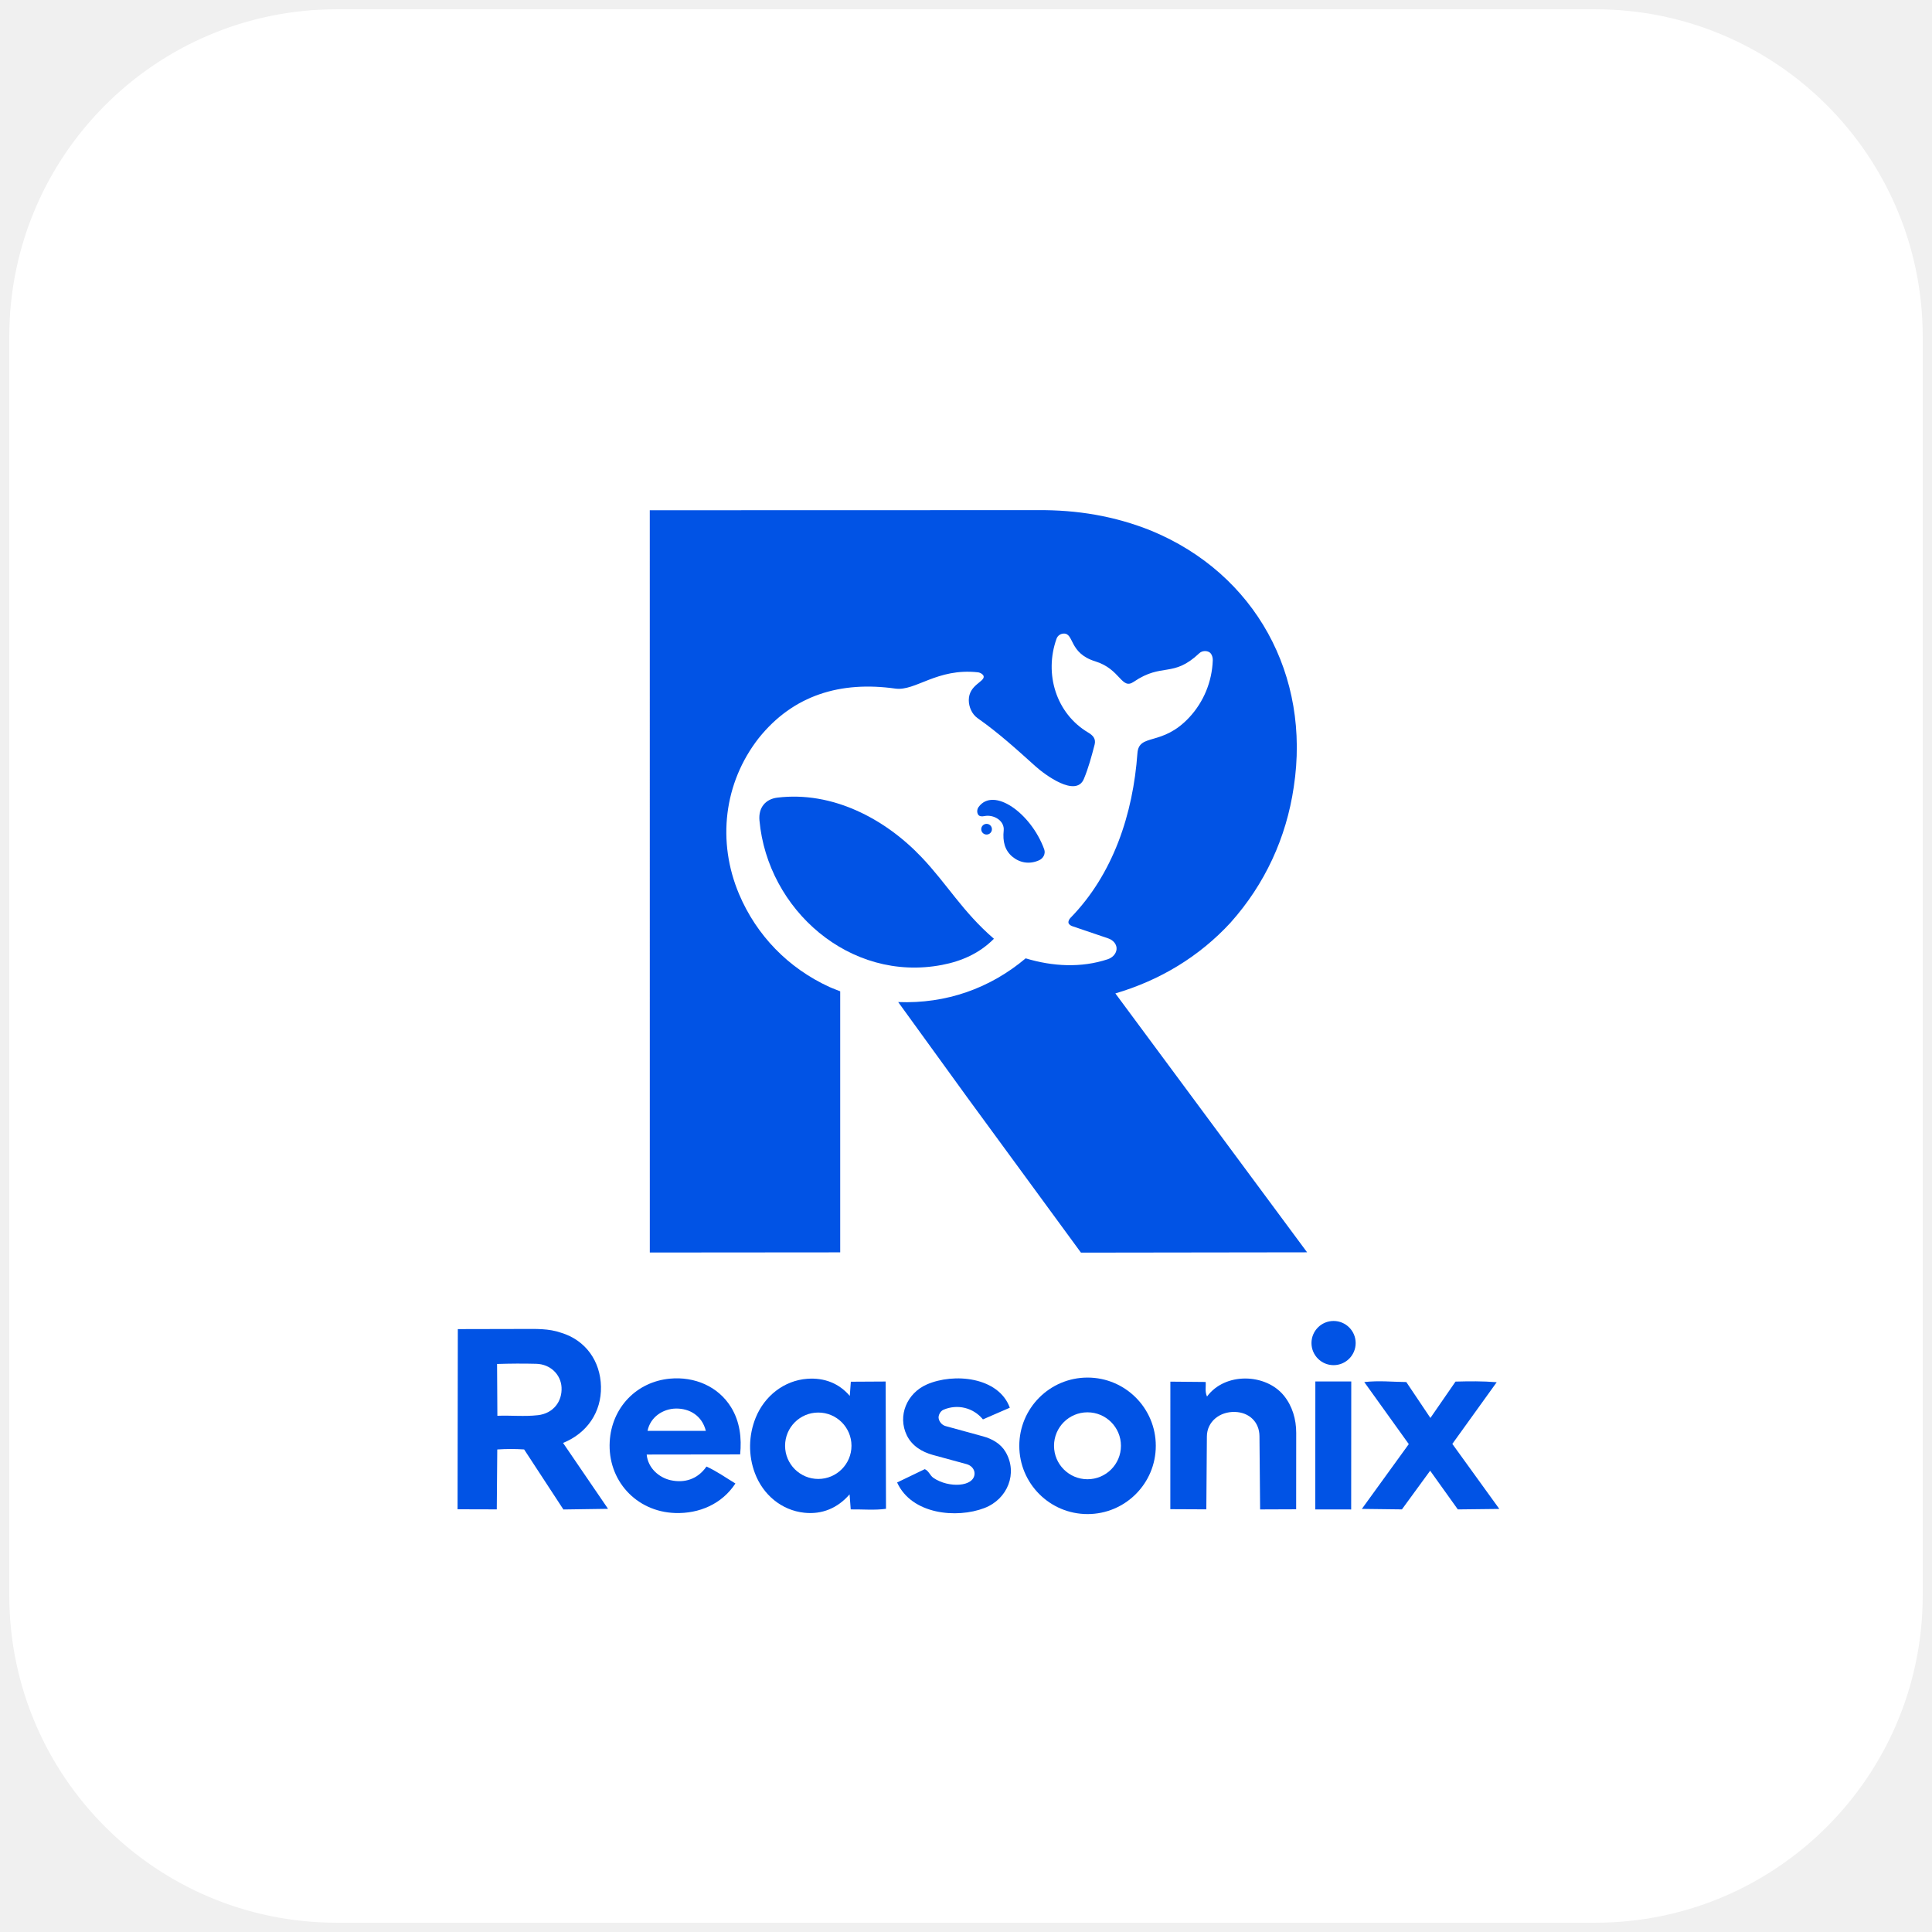
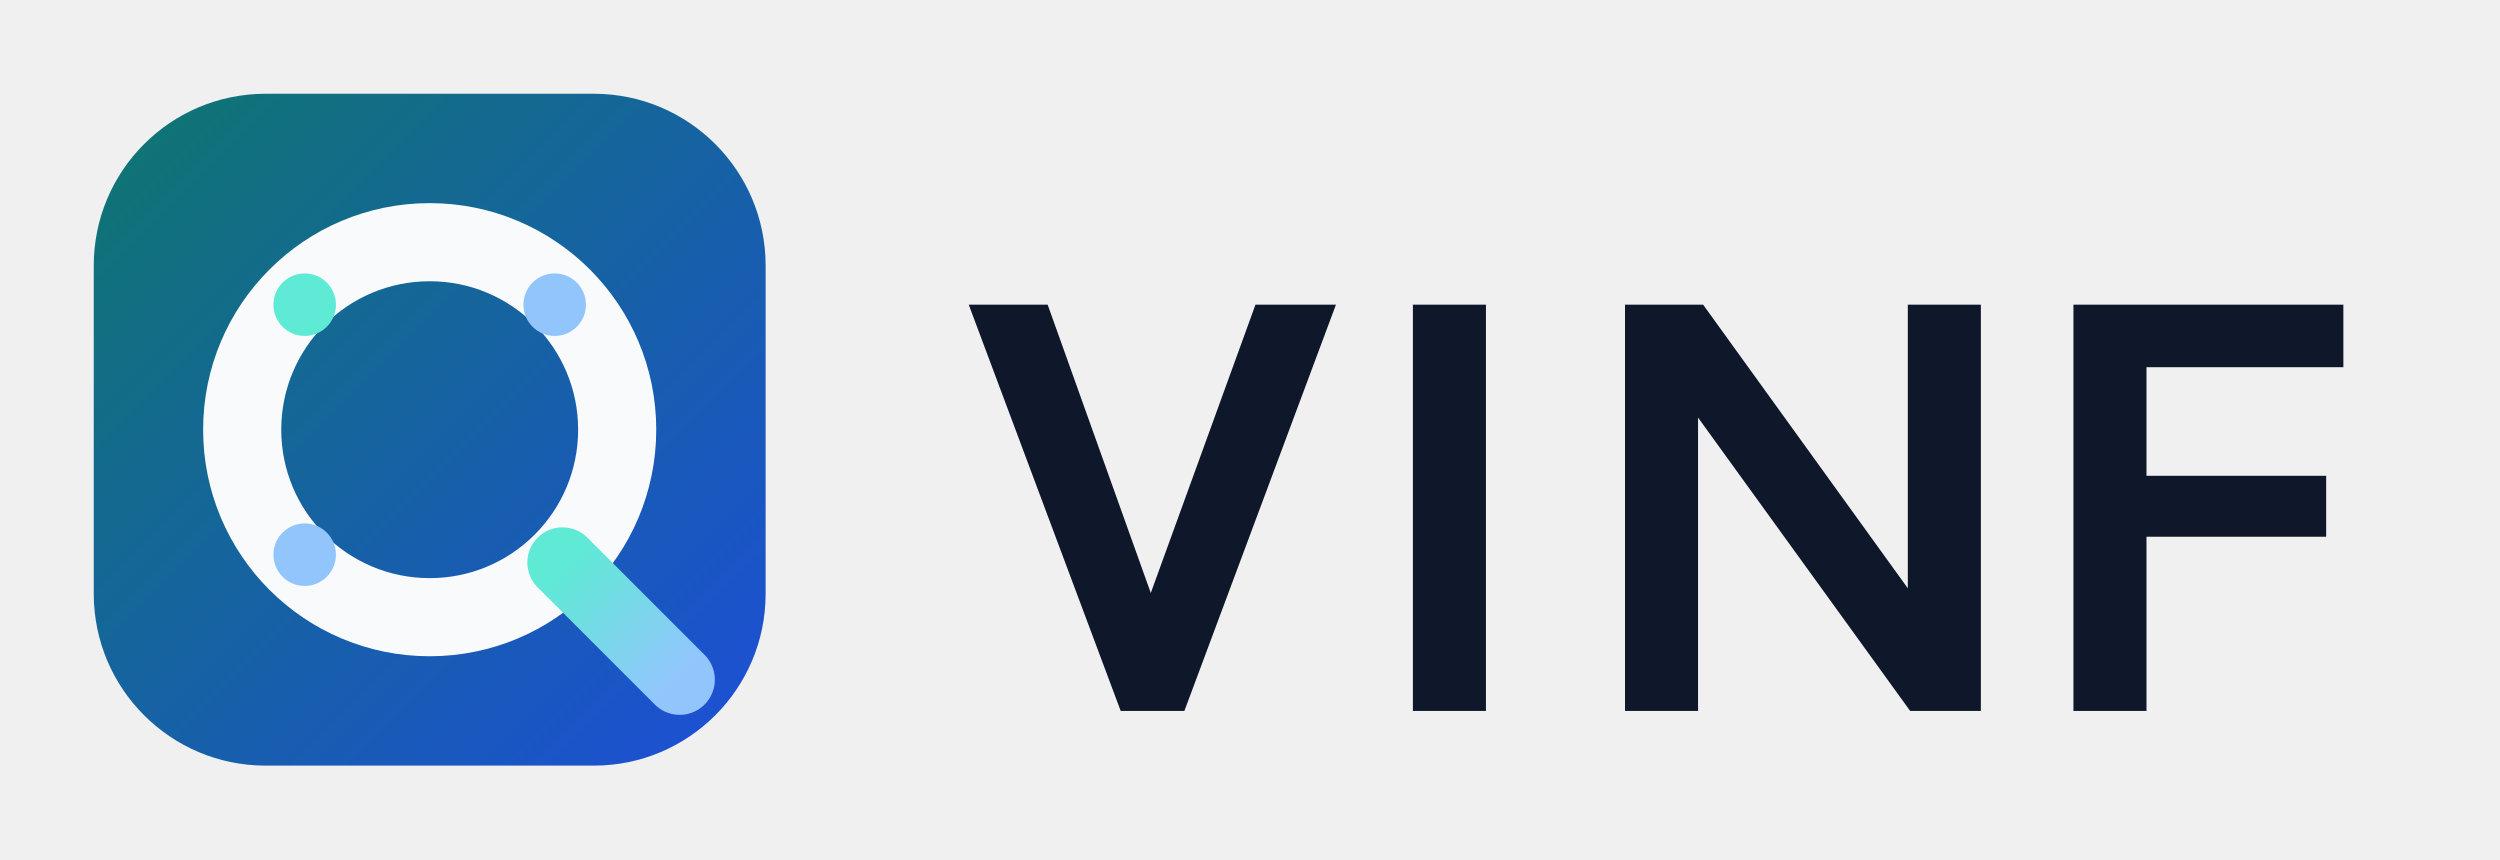
- <svg xmlns="http://www.w3.org/2000/svg" id="_图层_1" data-name="图层 1" viewBox="0 0 1254 1254">
+ <svg xmlns="http://www.w3.org/2000/svg" viewBox="0 0 640 220" role="img" aria-label="Quantara">
  <defs>
-     <style>
-       .cls-1 {
-         fill: #fff;
-       }
- 
-       .cls-2 {
-         fill: #0153e5;
-       }
-     </style>
+     <linearGradient id="q-bg" x1="0%" y1="0%" x2="100%" y2="100%">
+       <stop offset="0%" stop-color="#0f766e" />
+       <stop offset="100%" stop-color="#1d4ed8" />
+     </linearGradient>
+     <linearGradient id="q-accent" x1="0%" y1="0%" x2="100%" y2="100%">
+       <stop offset="0%" stop-color="#5eead4" />
+       <stop offset="100%" stop-color="#93c5fd" />
+     </linearGradient>
  </defs>
-   <rect class="cls-1" x="6.03" y="6.03" width="1241.94" height="1241.94" rx="212.47" ry="212.47" />
-   <g>
-     <path class="cls-2" d="M365.68,979.74l-25.49-38.96c-6.04-.37-11.31-.37-17.43.02l-.32,38.89-25.45-.07.17-116.94,41.97-.09c8.63-.02,17.06-.36,25.04,2.45,16,4.84,25.56,18.48,25.9,34.98s-8.99,30.24-24.61,36.54l29.2,42.77-28.97.42ZM349.06,918.57c10.12-1.14,15.92-8.96,15.42-18.1-.45-8.24-7.17-15.04-16.43-15.27-8.58-.22-16.84-.16-25.42.11l.2,33.63c9-.35,17.44.61,26.23-.38Z" />
-     <path class="cls-2" d="M575.08,979.32c-7.43,1.03-14.99.28-22.9.38l-.74-9.77c-7.73,8.95-17.92,13.2-29.47,11.93-14.76-1.61-26.67-11.64-31.95-25.58-4.4-11.6-4.2-24.54.48-36.11,5.71-14.09,18.45-24.15,33.47-25.24,11.06-.8,20.62,2.91,27.6,11.13l.68-9.23,22.6-.13.22,82.61ZM552.67,938.39c0-11.9-9.65-21.55-21.55-21.55s-21.55,9.65-21.55,21.55,9.65,21.55,21.55,21.55,21.55-9.65,21.55-21.55Z" />
-     <path class="cls-2" d="M458.55,951.89c6.66,3,12.37,7.13,18.78,10.99-8.73,13.37-23.6,19.69-39.12,19.17-25.4-.85-43.92-21.32-42.46-46.43,1.26-21.79,17.21-38.77,39.14-40.79,15.8-1.45,31.24,4.92,39.65,18.61,5.72,9.31,6.94,20.05,5.86,30.58l-60.66.08c.84,8.87,8.11,15.02,15.57,16.66,8.84,1.95,17.43-.49,23.24-8.87ZM458.14,928.74c-2.47-9.92-10.62-14.65-19.52-14.49-8.25.15-16.52,5.45-18.32,14.48h37.83Z" />
-     <path class="cls-2" d="M750.19,938.44c0,24.46-19.83,44.3-44.3,44.3s-44.3-19.83-44.3-44.3,19.83-44.3,44.3-44.3,44.3,19.83,44.3,44.3ZM727.57,938.41c0-12-9.72-21.72-21.72-21.72s-21.72,9.72-21.72,21.72,9.72,21.72,21.72,21.72,21.72-9.72,21.72-21.72Z" />
-     <path class="cls-2" d="M801.56,916.44c-9.85-.29-18.14,6.26-18.21,15.86l-.36,47.37-23.37-.11.03-82.78,22.91.21c.25,3.4-.62,5.99.87,9.46,11.74-15.92,38.04-15.05,49.82-.69,5.53,6.74,8.09,15.39,8.08,24.25l-.04,49.62-23.39.09-.42-47.61c-.08-8.96-6.5-15.4-15.94-15.67Z" />
-     <path class="cls-2" d="M973.16,979.4l-26.93.31-17.96-25.12-18.33,25.11-26-.32,30.46-42.06-28.9-40.27c9.78-1.08,18.2-.09,27.28-.01l15.65,23.31,16.3-23.6c8.92-.23,17.29-.37,26.73.41l-28.8,40.03,30.5,42.21Z" />
-     <path class="cls-2" d="M638.97,978.82c-18.03,6.92-47.26,4.18-56.68-16.59l17.95-8.65c2.7,1.18,3.3,4.09,5.67,5.7,9.87,6.71,26.42,5.86,26.64-2.77.07-2.84-2.08-5.34-5.15-6.18l-21.93-5.98c-7.07-1.93-13.56-5.89-16.89-12.73-6.16-12.65.07-27.35,12.99-33.01,17.43-7.64,46.57-4.97,53.87,15.09l-17.45,7.58c-6.29-7.68-16.61-10.11-25.61-6.26-2.11.9-3.33,3.62-3.17,5.29.21,2.22,2.03,4.63,4.56,5.32l24.3,6.66c5.87,1.61,11.42,4.7,14.59,10.07,8.12,13.79,1.39,30.66-13.68,36.45Z" />
-     <rect class="cls-2" x="823.88" y="926.58" width="83.07" height="23.31" transform="translate(-73.46 1802.96) rotate(-89.96)" />
-     <circle class="cls-2" cx="865.58" cy="871.74" r="14.34" />
-   </g>
-   <g>
-     <path class="cls-2" d="M657.07,556.02c4.59,3.86,10.93,5.3,17.45,2.32,2.59-1.18,4.3-4.19,3.22-7.14-8.6-23.51-32.86-40.71-42.55-27.41-1.18,1.63-1.14,3.74-.24,5.03.71,1.02,2.14,1.26,3.99.88,5.89-1.22,13.21,2.87,12.52,9.44-.72,6.85.66,12.72,5.61,16.89Z" />
-     <path class="cls-2" d="M798.75,598.8c22.21-24.86,36.14-54.9,40.99-87.98,11.07-72.3-24.83-138.35-92.45-166.33-23.77-9.56-48.19-13.62-74.13-13.37l-251.41.07.02,481.78,123.58-.1v-169.44c-4.09-1.52-6.91-2.78-6.91-2.78-26.86-12.28-47.42-33.58-58.71-60.25-14.41-34.05-9.96-72.23,12.69-101.26,22.56-28.2,53.39-37.16,88.72-32.2,13.05,1.83,27-13.49,53.57-10.57,1.79.2,3.58,1.54,3.76,2.6.62,3.63-9.65,5.57-9.66,15.48,0,4.17,1.87,9,5.81,11.76,13.54,9.5,25.27,20.18,37.54,31.22,5.96,5.36,26.19,20.45,31.34,8.16,3-7.17,4.99-14.67,6.98-22.28.98-3.77-1.1-6.02-4.14-7.82-20.87-12.35-28.73-38.11-20.57-60.92.79-2.2,2.82-3.27,4.56-3.34,7.01-.3,3.28,12.7,20.59,18.03,16.44,5.06,16.94,18.73,24.93,13.29,18.63-12.7,25.34-2.3,42.61-18.58,1.78-1.67,4.83-1.79,6.68-.51,1.14.79,2.12,2.84,2.03,5.22-.51,13.75-5.87,26.88-15.26,36.97-17.76,19.08-32.69,9.95-33.65,23.31-2.83,39.22-15.66,78.37-43.49,106.85-.89.91-1.43,2.22-1.28,3.1.16.92,1.26,1.82,2.46,2.23l23.45,7.97c3.32,1.13,5.72,4.1,5.3,7.27-.37,2.76-2.57,5.2-5.74,6.25-17.21,5.7-35.7,4.7-53.23-.6-23.19,19.53-51.68,29.59-82.74,28.38l45.08,62.23,73.54,100.4,146.79-.2-124.45-168.04c28.97-8.55,54.42-23.87,74.8-45.98Z" />
-     <circle class="cls-2" cx="640.36" cy="538.21" r="3.47" />
-     <path class="cls-2" d="M504.6,517.71c-7.75.94-12.41,6.5-11.66,14.8,5.25,57.86,58.62,105.22,118.44,93.8,12.73-2.43,24.33-7.49,33.74-16.99-20.35-17.53-30.27-35.39-47.01-52.99-23.95-25.18-58.04-42.91-93.5-38.62Z" />
-   </g>
+   <rect x="24" y="24" width="172" height="172" rx="44" fill="url(#q-bg)" />
+   <circle cx="110" cy="110" r="48" fill="none" stroke="#f8fafc" stroke-width="20" />
+   <path d="M144 144l30 30" fill="none" stroke="url(#q-accent)" stroke-width="18" stroke-linecap="round" />
+   <circle cx="78" cy="78" r="8" fill="#5eead4" />
+   <circle cx="142" cy="78" r="8" fill="#93c5fd" />
+   <circle cx="78" cy="142" r="8" fill="#93c5fd" />
+   <path d="M248 78h20.2l26.4 73.8L321.4 78H342l-38.8 104h-16.3L248 78Zm113.7 0h18.7v104h-18.7V78Zm54.1 0H436l52.4 72.6V78h18.7v104h-18.1l-54.3-75.1V182H416V78Zm115 0h69.1v16H549.5v27.8h46v15.6h-46V182h-18.7V78Z" fill="#0f172a" />
</svg>
